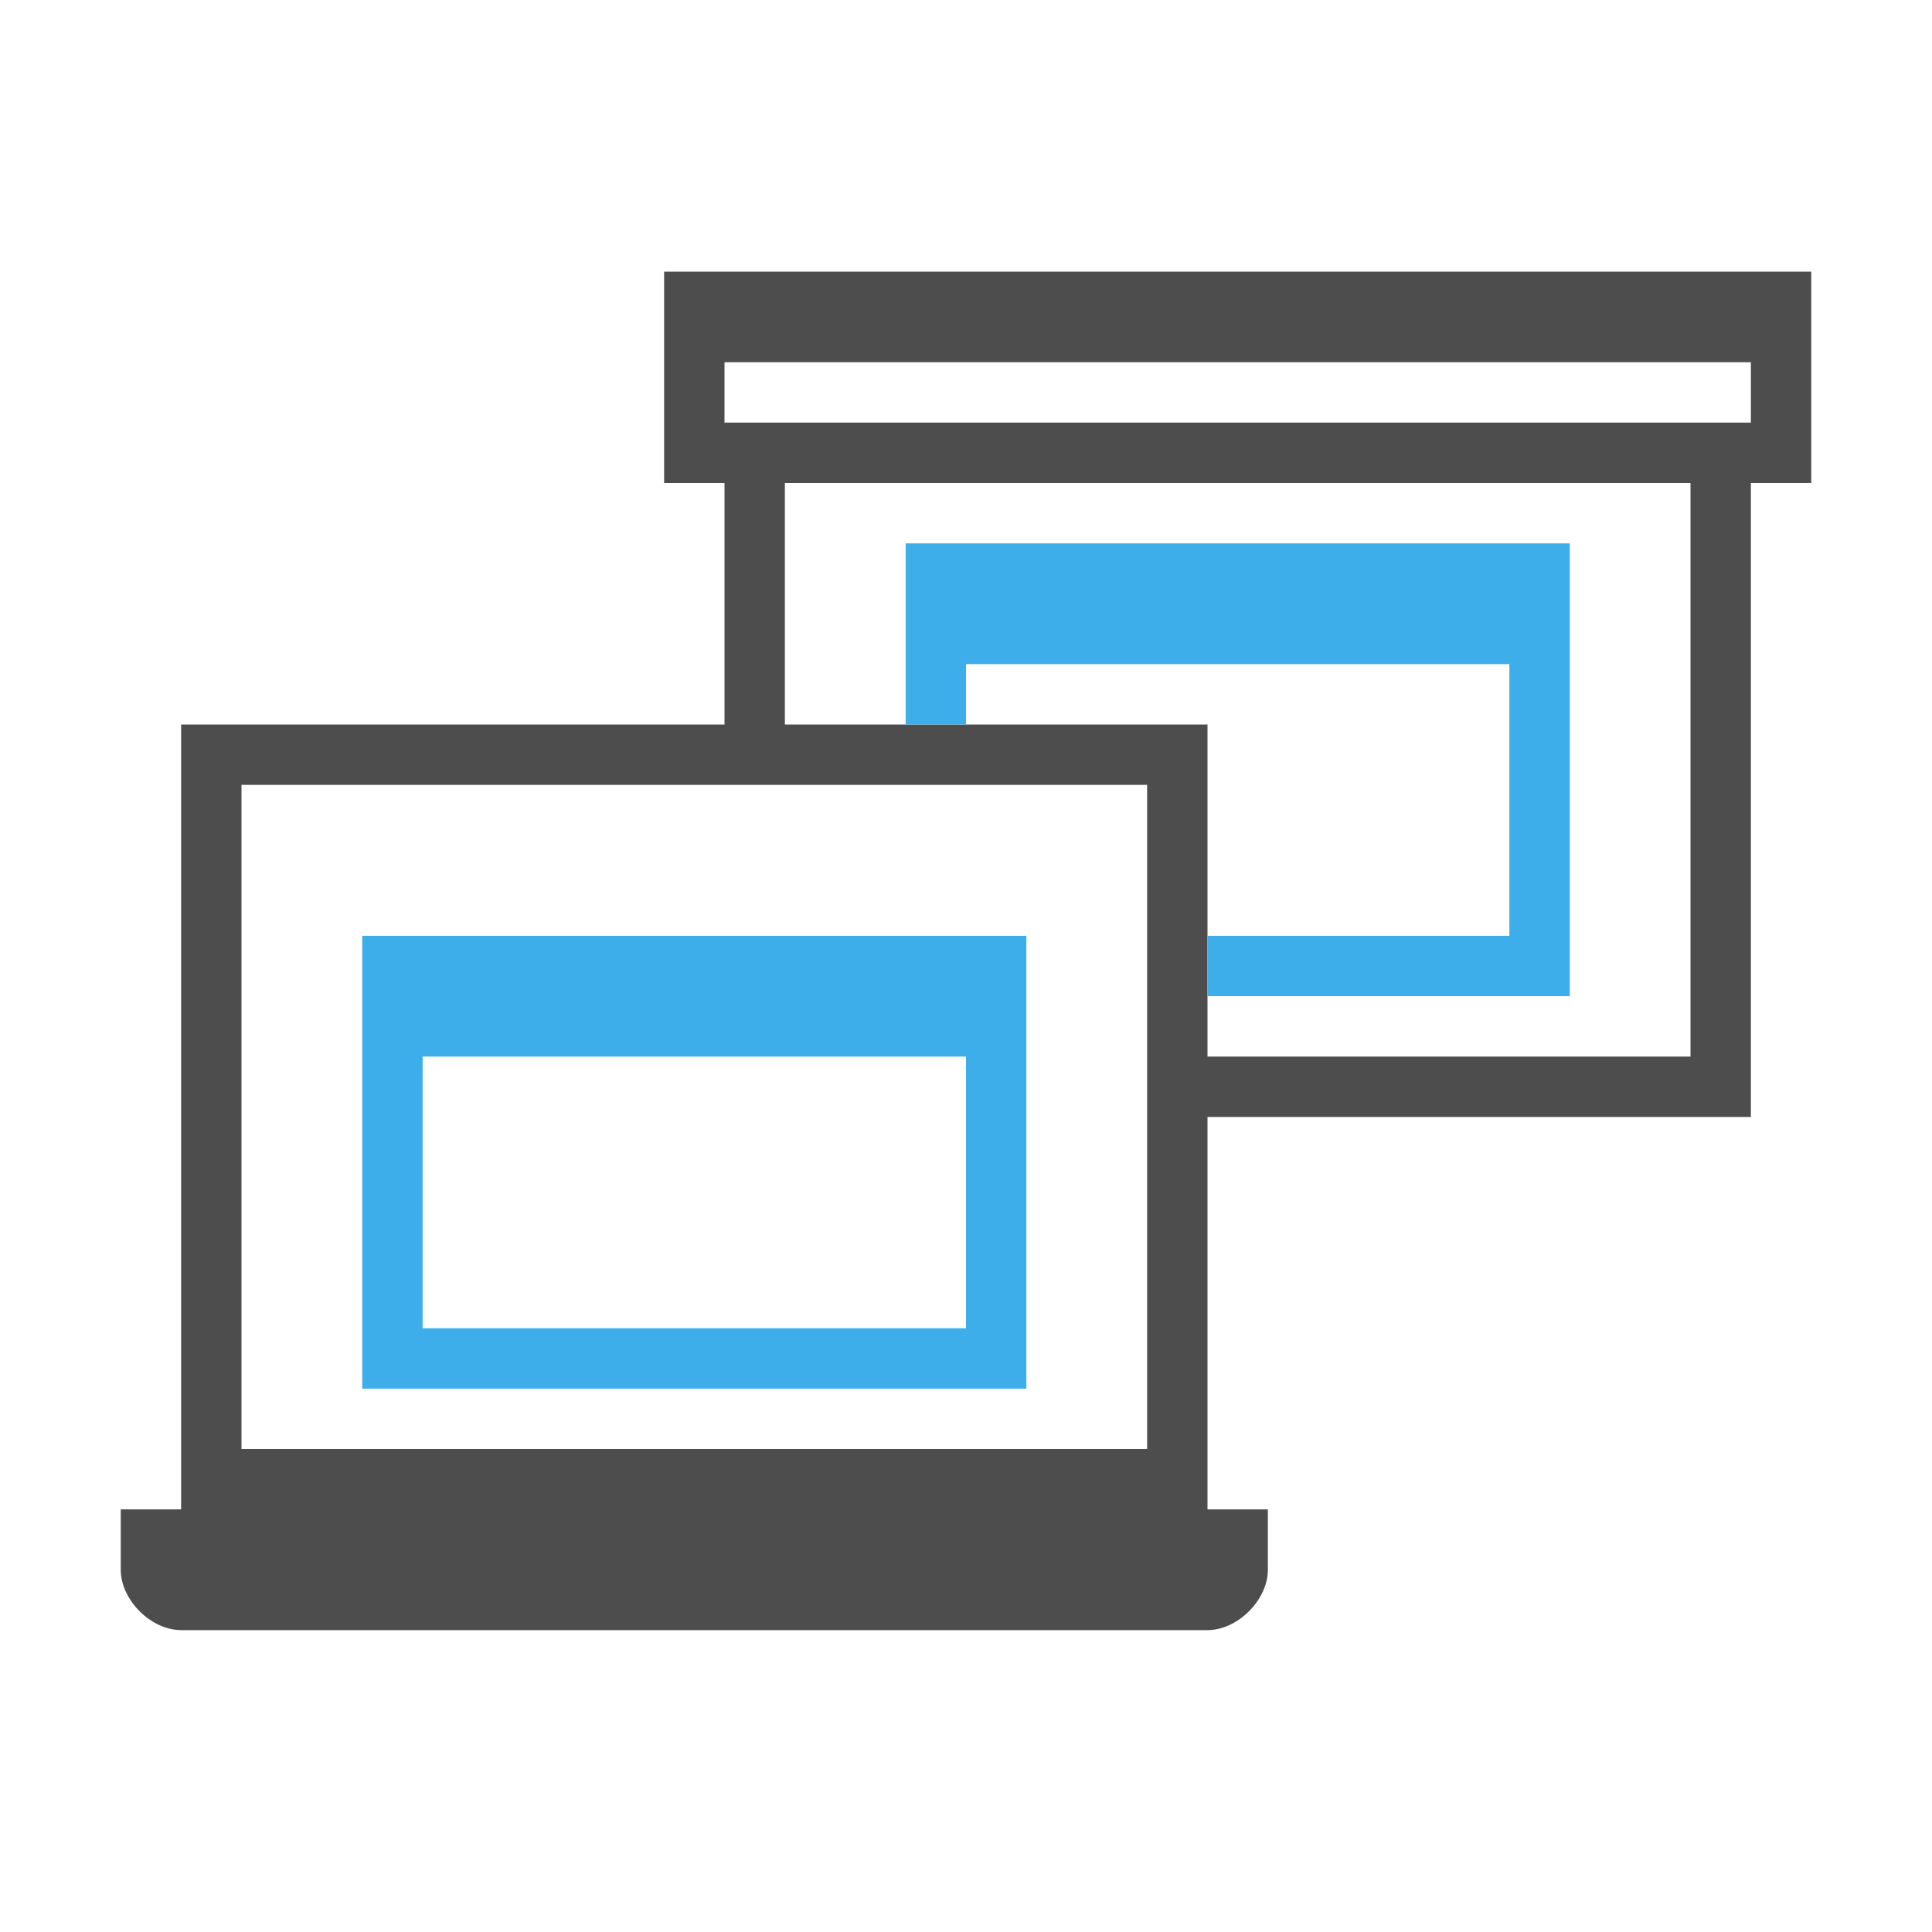
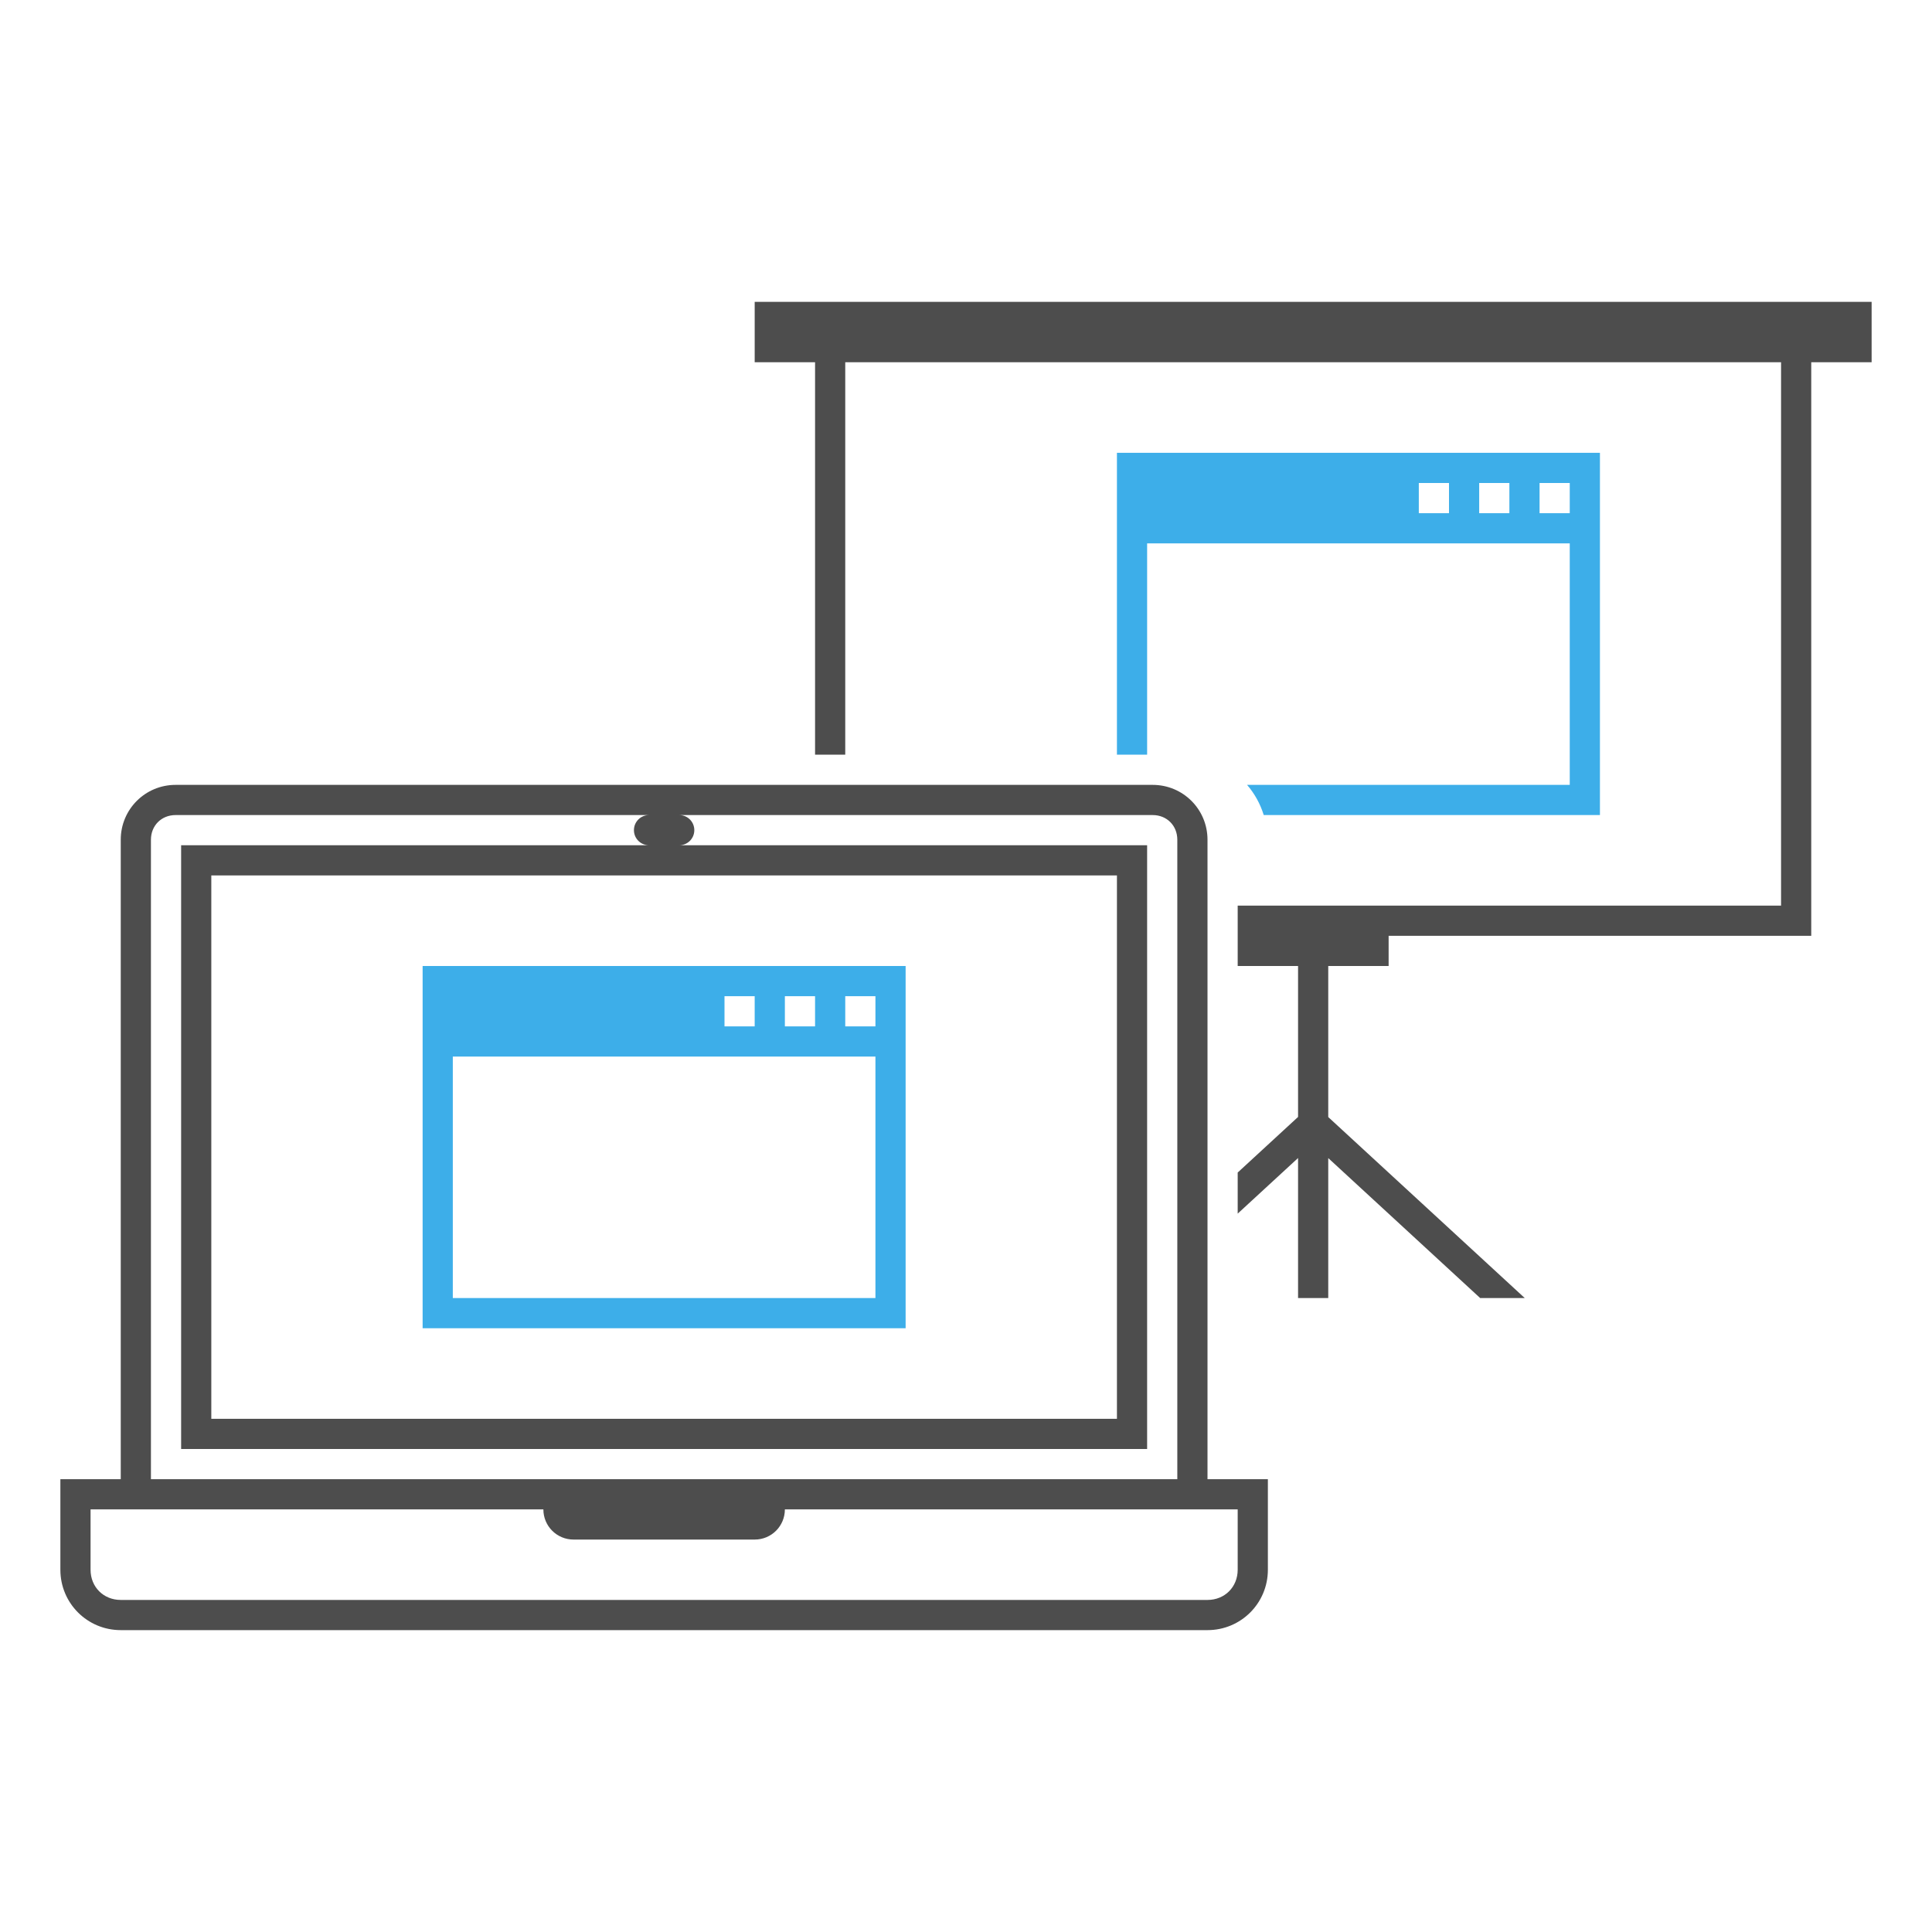
- <svg xmlns="http://www.w3.org/2000/svg" viewBox="0 0 64 64">
+ <svg xmlns="http://www.w3.org/2000/svg" viewBox="0 0 64 64" version="1.1" id="svg8">
  <defs id="defs3051">
    <style type="text/css" id="current-color-scheme">
      .ColorScheme-Text {
        color:#4d4d4d;
      }
      .ColorScheme-Highlight {
        color:#3daee9;
      }
      </style>
  </defs>
-   <path style="fill:currentColor;fill-opacity:1;stroke:none" d="M 22 9 L 22 16 L 24 16 L 24 24 L 6 24 L 6 50 L 4 50 L 4 52 C 4 53 5 54 6 54 L 40 54 C 41 54 42 53 42 52 L 42 50 L 40 50 L 40 37 C 45 37 53 37 58 37 L 58 16 L 60 16 L 60 9 L 58 9 L 24 9 L 22 9 z M 24 12 L 58 12 L 58 14 L 56 14 L 26 14 L 24 14 L 24 12 z M 26 16 L 56 16 L 56 35 L 40 35 L 40 24 L 26 24 L 26 16 z M 8 26 L 24 26 L 26 26 L 38 26 L 38 48 L 8 48 L 8 26 z " class="ColorScheme-Text" />
-   <path style="fill:currentColor;fill-opacity:1;stroke:none" d="M 30 18 L 30 24 L 32 24 L 32 22 L 50 22 L 50 31 L 40 31 L 40 33 L 52 33 L 52 18 L 30 18 z M 12 31 L 12 46 L 34 46 L 34 31 L 12 31 z M 14 35 L 32 35 L 32 44 L 14 44 L 14 35 z " class="ColorScheme-Highlight" />
+   <path style="fill:#4d4d4d;fill-opacity:1;stroke:none;stroke-width:0.638" d="M 25 10 L 25 12 L 27 12 L 27 25 L 28 25 L 28 12 L 59 12 L 59 30 L 44 30 L 43 30 L 41 30 L 41 31 L 41 32 L 43 32 L 43 37 L 41 38.842 L 41 40.203 L 43 38.361 L 43 43 L 44 43 L 44 38.363 L 49.033 43 L 50.51 43 L 44 37.004 L 44 32 L 46 32 L 46 31 L 60 31 L 60 12 L 62 12 L 62 10 L 25 10 z M 5.816 26 C 4.81 26 4 26.81 4 27.816 L 4 49 L 2 49 L 2 52 C 2 53.108 2.892 54 4 54 L 40 54 C 41.108 54 42 53.108 42 52 L 42 49 L 40 49 L 40 27.816 C 40 26.81 39.19 26 38.184 26 L 5.816 26 z M 5.816 27 L 21.5 27 C 21.223 27 21 27.223 21 27.5 C 21 27.777 21.223 28 21.5 28 L 6 28 L 6 48 L 38 48 L 38 28 L 22.5 28 C 22.777 28 23 27.777 23 27.5 C 23 27.223 22.777 27 22.5 27 L 38.184 27 C 38.652 27 39 27.348 39 27.816 L 39 49 L 25 49 L 19 49 L 5 49 L 5 27.816 C 5 27.348 5.348 27 5.816 27 z M 7 29 L 37 29 L 37 47 L 7 47 L 7 29 z M 3 50 L 4 50 L 5 50 L 18 50 C 18 50.554 18.446 51 19 51 L 25 51 C 25.554 51 26 50.554 26 50 L 39 50 L 40 50 L 41 50 L 41 52 C 41 52.571 40.571 53 40 53 L 4 53 C 3.429 53 3 52.571 3 52 L 3 50 z " id="path3434" />
+   <path style="fill:#3daee9;fill-opacity:1;stroke:none" d="M 37 15 L 37 17 L 37 18 L 37 25 L 38 25 L 38 18 L 52 18 L 52 26 L 41.311 26 C 41.56 26.29 41.748 26.627 41.863 27 L 53 27 L 53 18 L 53 17 L 53 15 L 37 15 z M 47 16 L 48 16 L 48 17 L 47 17 L 47 16 z M 49 16 L 50 16 L 50 17 L 49 17 L 49 16 z M 51 16 L 52 16 L 52 17 L 51 17 L 51 16 z M 14 32 L 14 34 L 14 35 L 14 44 L 30 44 L 30 35 L 30 34 L 30 32 L 14 32 z M 24 33 L 25 33 L 25 34 L 24 34 L 24 33 z M 26 33 L 27 33 L 27 34 L 26 34 L 26 33 z M 28 33 L 29 33 L 29 34 L 28 34 L 28 33 z M 15 35 L 29 35 L 29 43 L 15 43 L 15 35 z " id="path3436" />
</svg>
